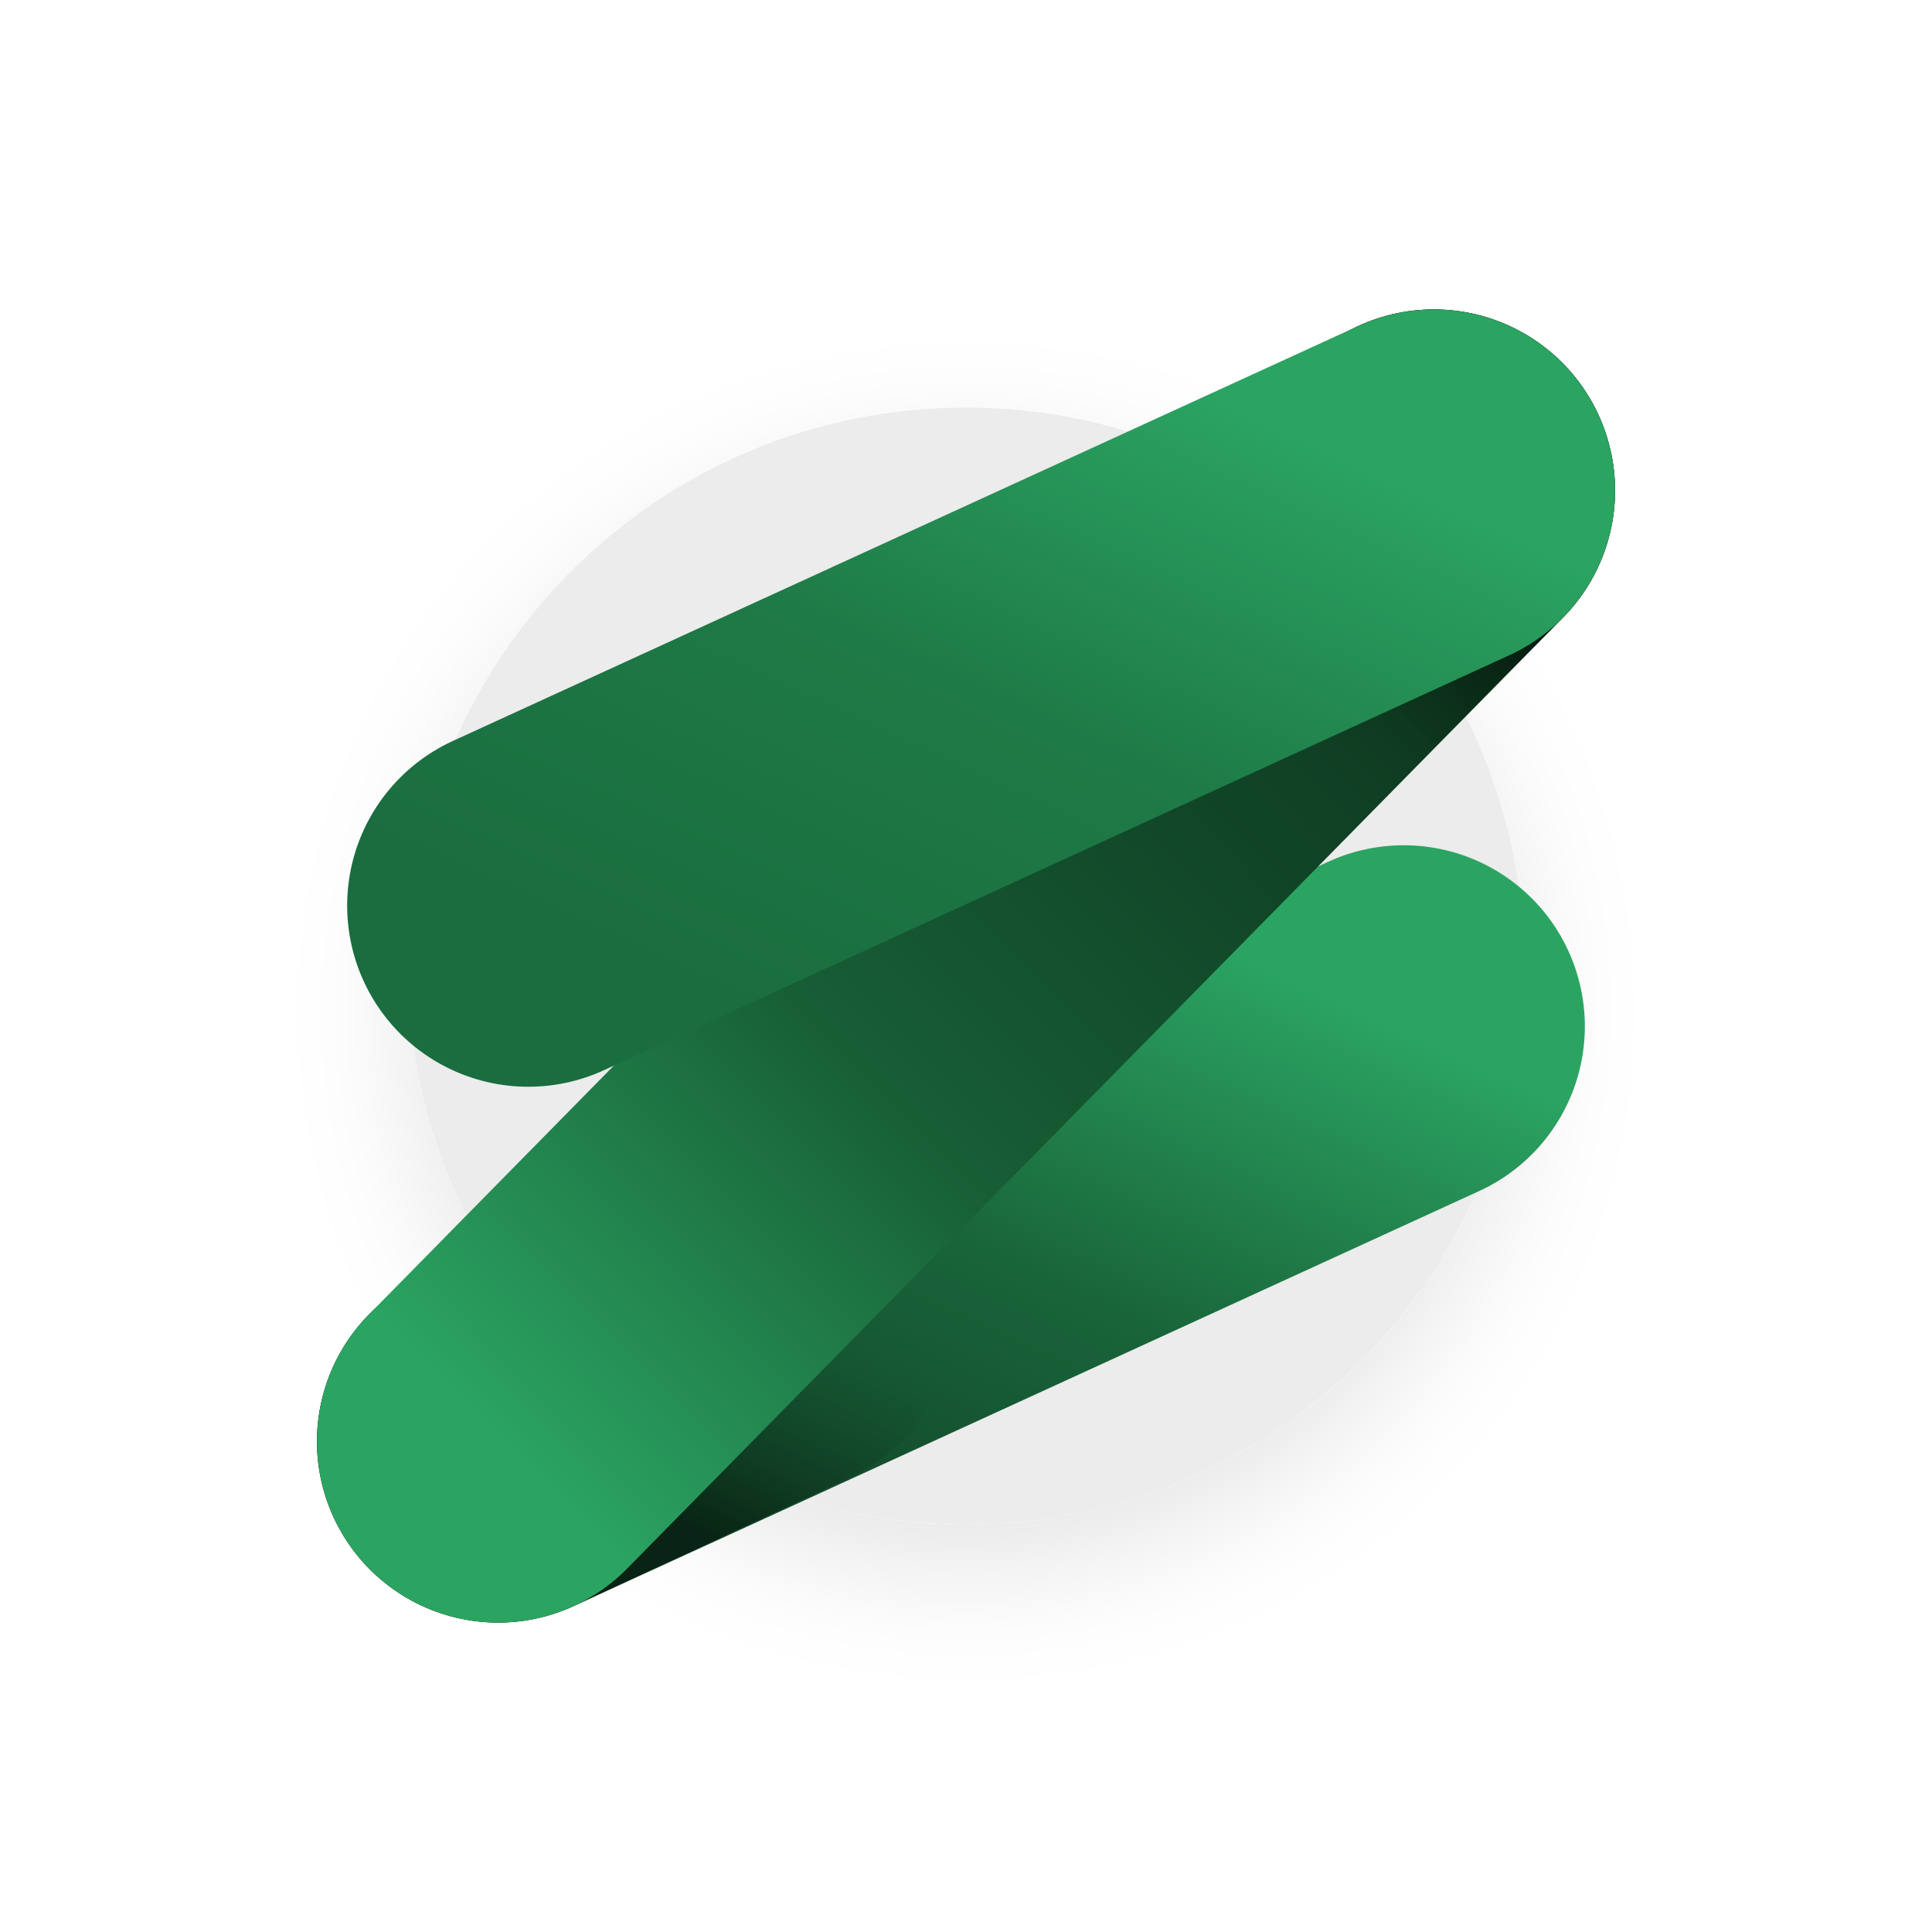
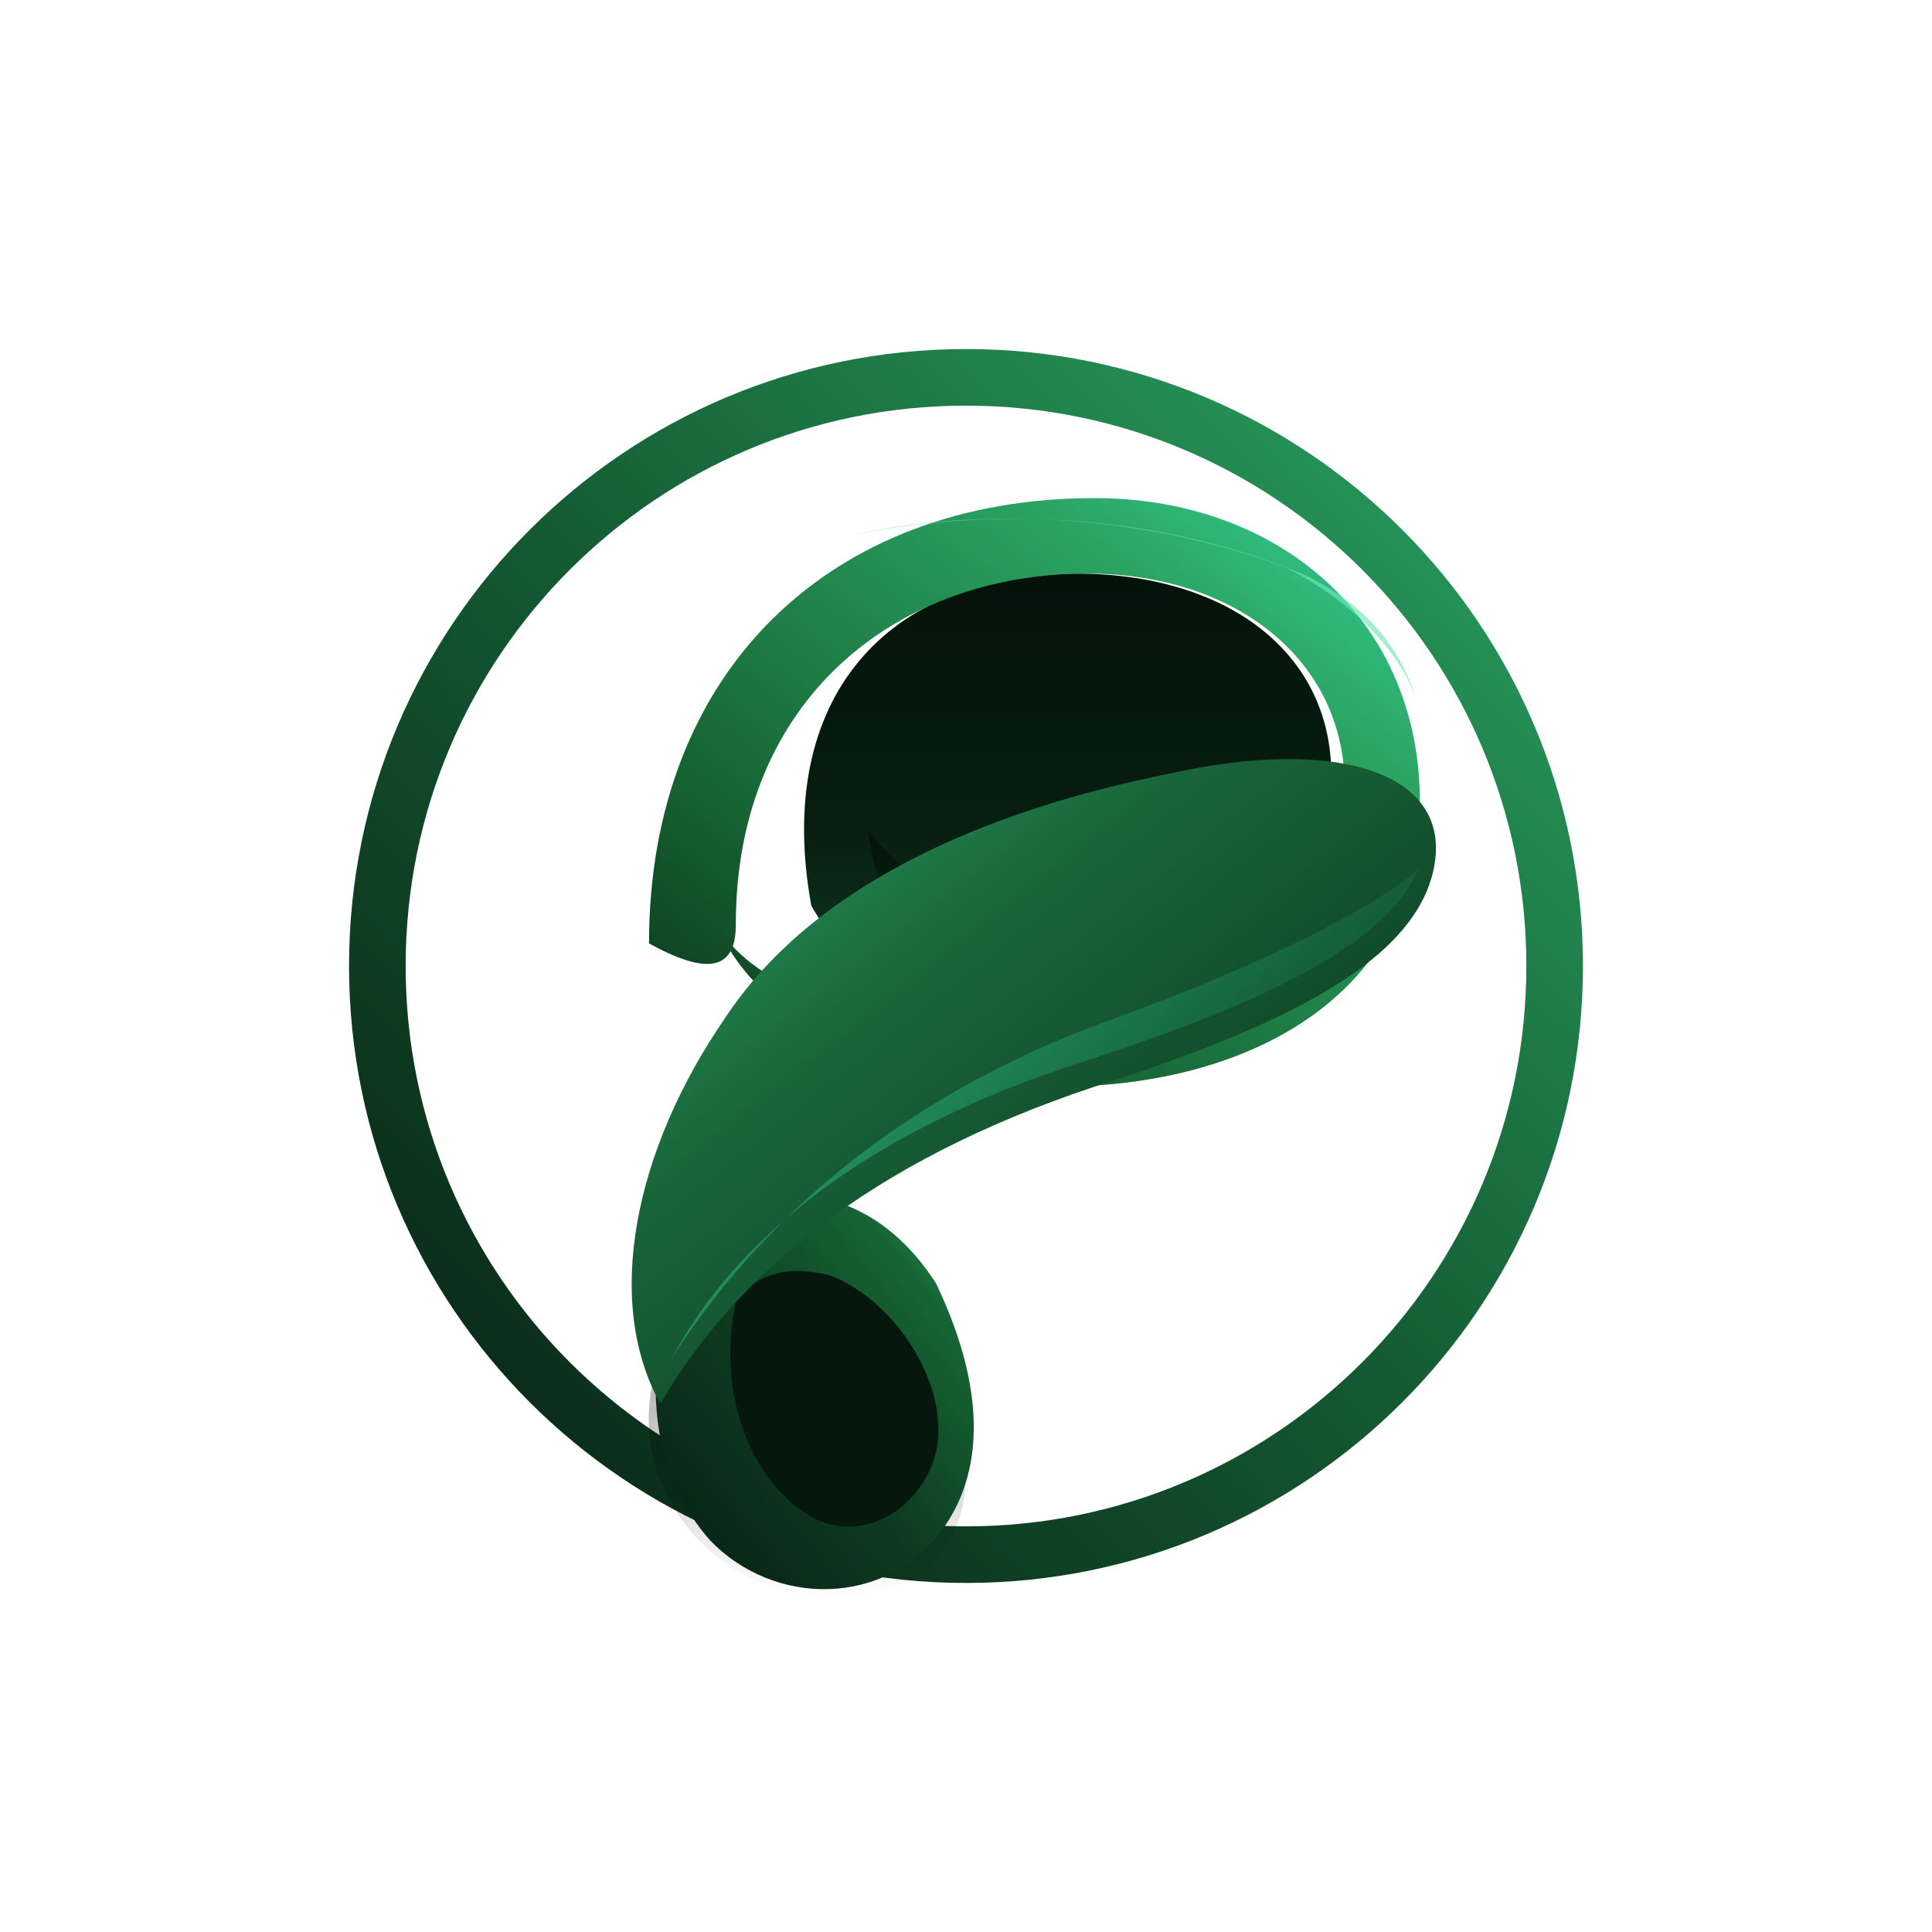
- <svg xmlns="http://www.w3.org/2000/svg" viewBox="0 0 512 512" width="100%" height="100%">
+ <svg xmlns="http://www.w3.org/2000/svg" viewBox="0 0 512 512" fill="none">
  <defs>
-     <filter id="drop-shadow" x="-20%" y="-20%" width="140%" height="140%">
-       <feDropShadow dx="0" dy="12" stdDeviation="16" flood-color="#000000" flood-opacity="0.10" />
-     </filter>
-     <linearGradient id="gradBottom" x1="0%" y1="100%" x2="100%" y2="0%">
-       <stop offset="0%" stop-color="#114327" />
-       <stop offset="50%" stop-color="#19653a" />
+     <linearGradient id="freeai-gradRing" x1="0%" y1="100%" x2="100%" y2="0%">
+       <stop offset="0%" stop-color="#081e11" />
+       <stop offset="50%" stop-color="#145a32" />
      <stop offset="100%" stop-color="#2ba462" />
    </linearGradient>
-     <linearGradient id="gradMiddle" x1="100%" y1="0%" x2="0%" y2="100%">
+     <linearGradient id="freeai-gradBottom" x1="0%" y1="100%" x2="100%" y2="0%">
      <stop offset="0%" stop-color="#081e11" />
-       <stop offset="15%" stop-color="#0e3a21" />
-       <stop offset="60%" stop-color="#175d35" />
+       <stop offset="45%" stop-color="#0e3a21" />
+       <stop offset="80%" stop-color="#166534" />
      <stop offset="100%" stop-color="#2ba462" />
    </linearGradient>
-     <linearGradient id="gradTop" x1="0%" y1="100%" x2="100%" y2="0%">
-       <stop offset="0%" stop-color="#1a6d3f" />
-       <stop offset="50%" stop-color="#1e7a46" />
-       <stop offset="100%" stop-color="#2ba462" />
+     <linearGradient id="freeai-gradMiddle" x1="0%" y1="0%" x2="100%" y2="100%">
+       <stop offset="0%" stop-color="#2ba462" />
+       <stop offset="35%" stop-color="#19653a" />
+       <stop offset="70%" stop-color="#0f4425" />
+       <stop offset="100%" stop-color="#081e11" />
    </linearGradient>
-     <linearGradient id="shadowOnBottom" x1="0%" y1="100%" x2="100%" y2="0%">
-       <stop offset="0%" stop-color="#04120a" stop-opacity="0.65" />
-       <stop offset="100%" stop-color="#114327" stop-opacity="0" />
+     <linearGradient id="freeai-gradTop" x1="0%" y1="100%" x2="100%" y2="0%">
+       <stop offset="0%" stop-color="#0b301a" />
+       <stop offset="30%" stop-color="#166534" />
+       <stop offset="75%" stop-color="#2ba462" />
+       <stop offset="100%" stop-color="#34d399" />
    </linearGradient>
-     <linearGradient id="shadowOnMiddle" x1="100%" y1="0%" x2="0%" y2="100%">
-       <stop offset="0%" stop-color="#04120a" stop-opacity="0.75" />
-       <stop offset="100%" stop-color="#175d35" stop-opacity="0" />
+     <linearGradient id="freeai-gradHighlight" x1="0%" y1="0%" x2="100%" y2="50%">
+       <stop offset="0%" stop-color="#6ee7b7" stop-opacity="0.8" />
+       <stop offset="40%" stop-color="#34d399" stop-opacity="0.4" />
+       <stop offset="100%" stop-color="#10b981" stop-opacity="0" />
+     </linearGradient>
+     <linearGradient id="freeai-gradInner" x1="50%" y1="0%" x2="50%" y2="100%">
+       <stop offset="0%" stop-color="#04120a" />
+       <stop offset="60%" stop-color="#081e11" />
+       <stop offset="100%" stop-color="#103a22" />
+     </linearGradient>
+     <linearGradient id="freeai-bakedShadow" x1="0%" y1="0%" x2="0%" y2="100%">
+       <stop offset="0%" stop-color="#000000" stop-opacity="0.55" />
+       <stop offset="100%" stop-color="#000000" stop-opacity="0" />
    </linearGradient>
  </defs>
-   <circle cx="256" cy="256" r="148" fill="#ECECEC" filter="url(#drop-shadow)" />
-   <path d="M 132,382 L 372,272" stroke="url(#gradBottom)" stroke-width="96" stroke-linecap="round" />
-   <path d="M 132,382 L 205,348" stroke="url(#shadowOnBottom)" stroke-width="96" stroke-linecap="round" />
-   <path d="M 380,130 L 132,382" stroke="url(#gradMiddle)" stroke-width="96" stroke-linecap="round" />
-   <path d="M 380,130 L 310,200" stroke="url(#shadowOnMiddle)" stroke-width="96" stroke-linecap="round" />
-   <path d="M 140,240 L 380,130" stroke="url(#gradTop)" stroke-width="96" stroke-linecap="round" />
+   <circle cx="256" cy="256" r="156" stroke="url(#freeai-gradRing)" stroke-width="15" />
+   <g id="freeai-ribbonF">
+     <path d="M 175 360 C 165 385 180 415 210 422 C 240 428 260 410 255 385 C 240 370 200 350 175 360 Z" fill="url(#freeai-bakedShadow)" opacity="0.6" />
+     <path d="M 215 240 C 205 185 235 152 285 152 C 330 152 358 178 352 215 C 345 250 310 262 270 266 C 245 268 225 258 215 240 Z" fill="url(#freeai-gradInner)" />
+     <path d="M 182 320 C 172 355 168 385 188 408 C 205 426 235 426 250 405 C 262 388 260 365 248 340 C 235 320 215 310 182 320 Z" fill="url(#freeai-gradBottom)" />
+     <path d="M 195 345 C 190 368 198 392 215 402 C 230 410 245 398 248 385 C 252 368 238 345 220 338 C 208 335 200 338 195 345 Z" fill="#06180e" />
+     <path d="M 230 220 C 245 240 280 255 315 250 C 330 248 348 240 352 230 C 345 250 320 265 285 268 C 255 270 235 255 230 220 Z" fill="url(#freeai-bakedShadow)" opacity="0.7" />
+     <path d="M 172 250 C 172 178 220 132 290 132 C 342 132 380 168 376 220 C 372 265 330 288 280 288 C 235 288 200 270 190 245 C 198 260 225 272 265 272 C 310 272 352 250 356 215 C 360 178 330 152 288 152 C 238 152 195 185 195 245 C 195 255 190 260 172 250 Z" fill="url(#freeai-gradTop)" />
+     <path d="M 175 372 C 160 345 168 305 192 270 C 215 235 260 215 310 205 C 355 195 385 205 380 230 C 375 255 340 272 290 288 C 230 308 195 338 175 372 Z" fill="url(#freeai-gradMiddle)" />
+     <path d="M 178 360 C 195 328 230 300 285 282 C 335 266 368 250 376 230 C 372 235 345 252 295 270 C 245 288 205 318 178 360 Z" fill="url(#freeai-gradHighlight)" />
+     <path d="M 225 142 C 260 134 305 136 345 152 C 362 160 372 172 376 188 C 373 175 360 160 340 150 C 300 135 258 135 225 142 Z" fill="#6ee7b7" opacity="0.65" />
+   </g>
</svg>
